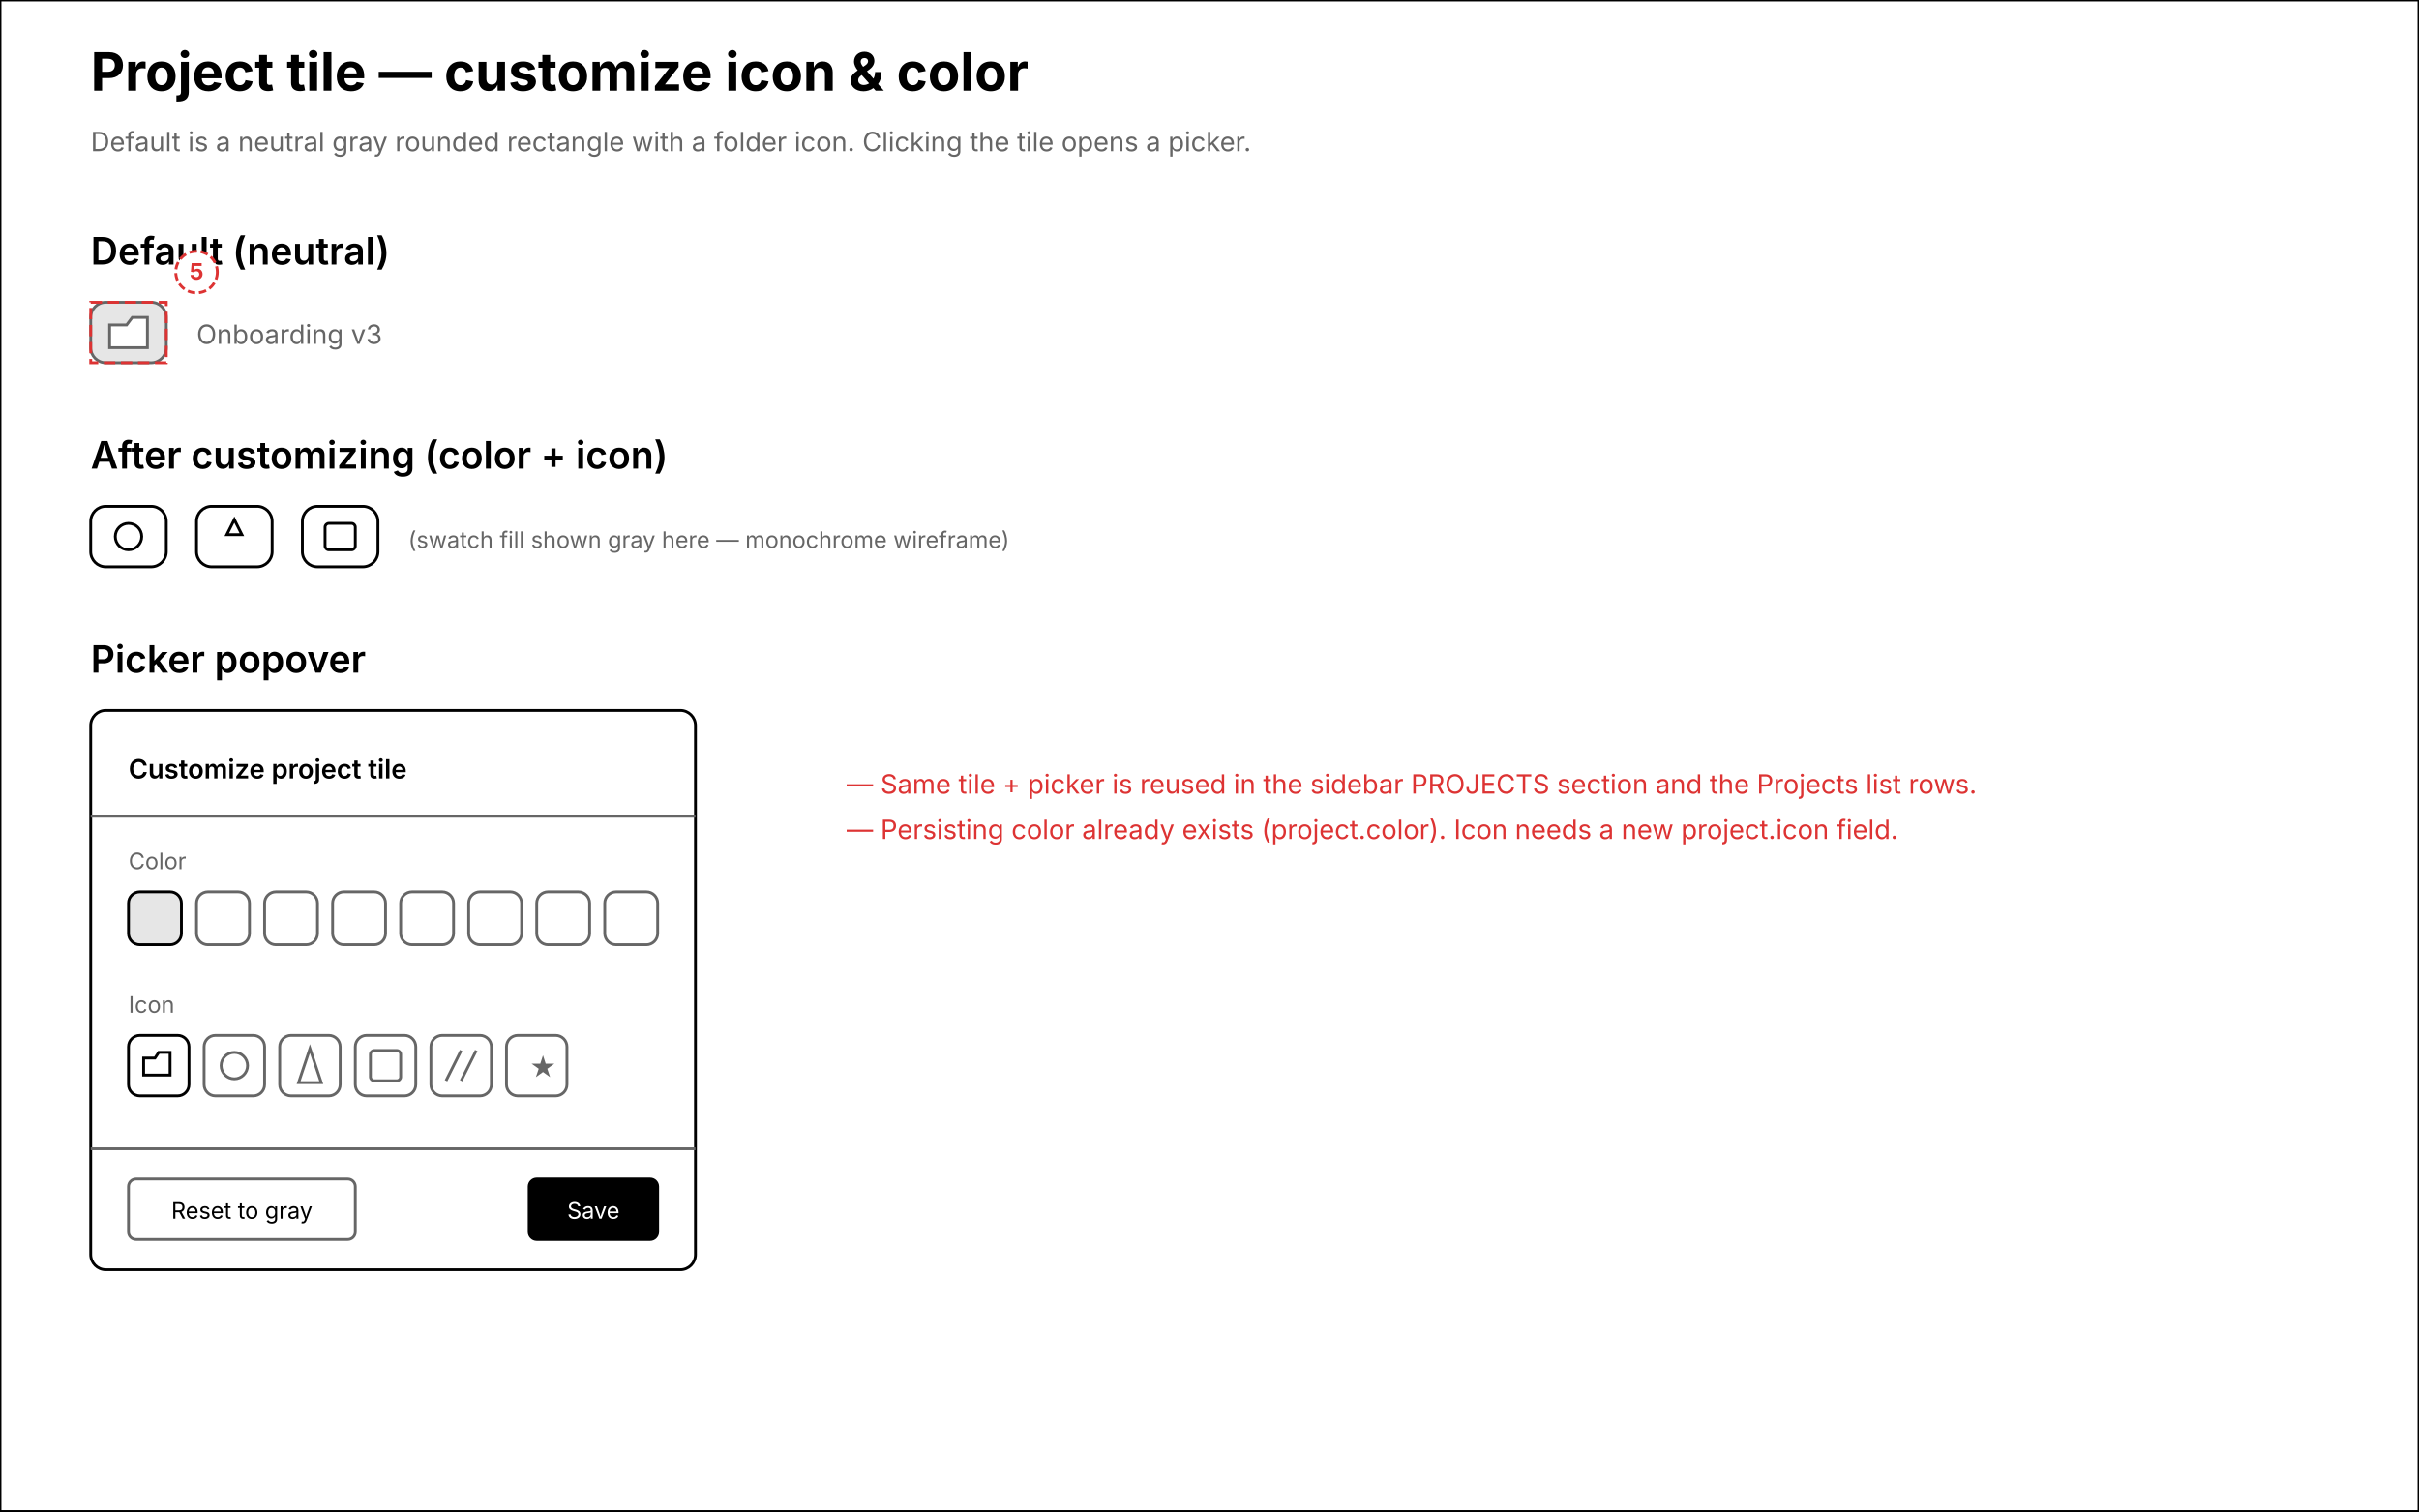
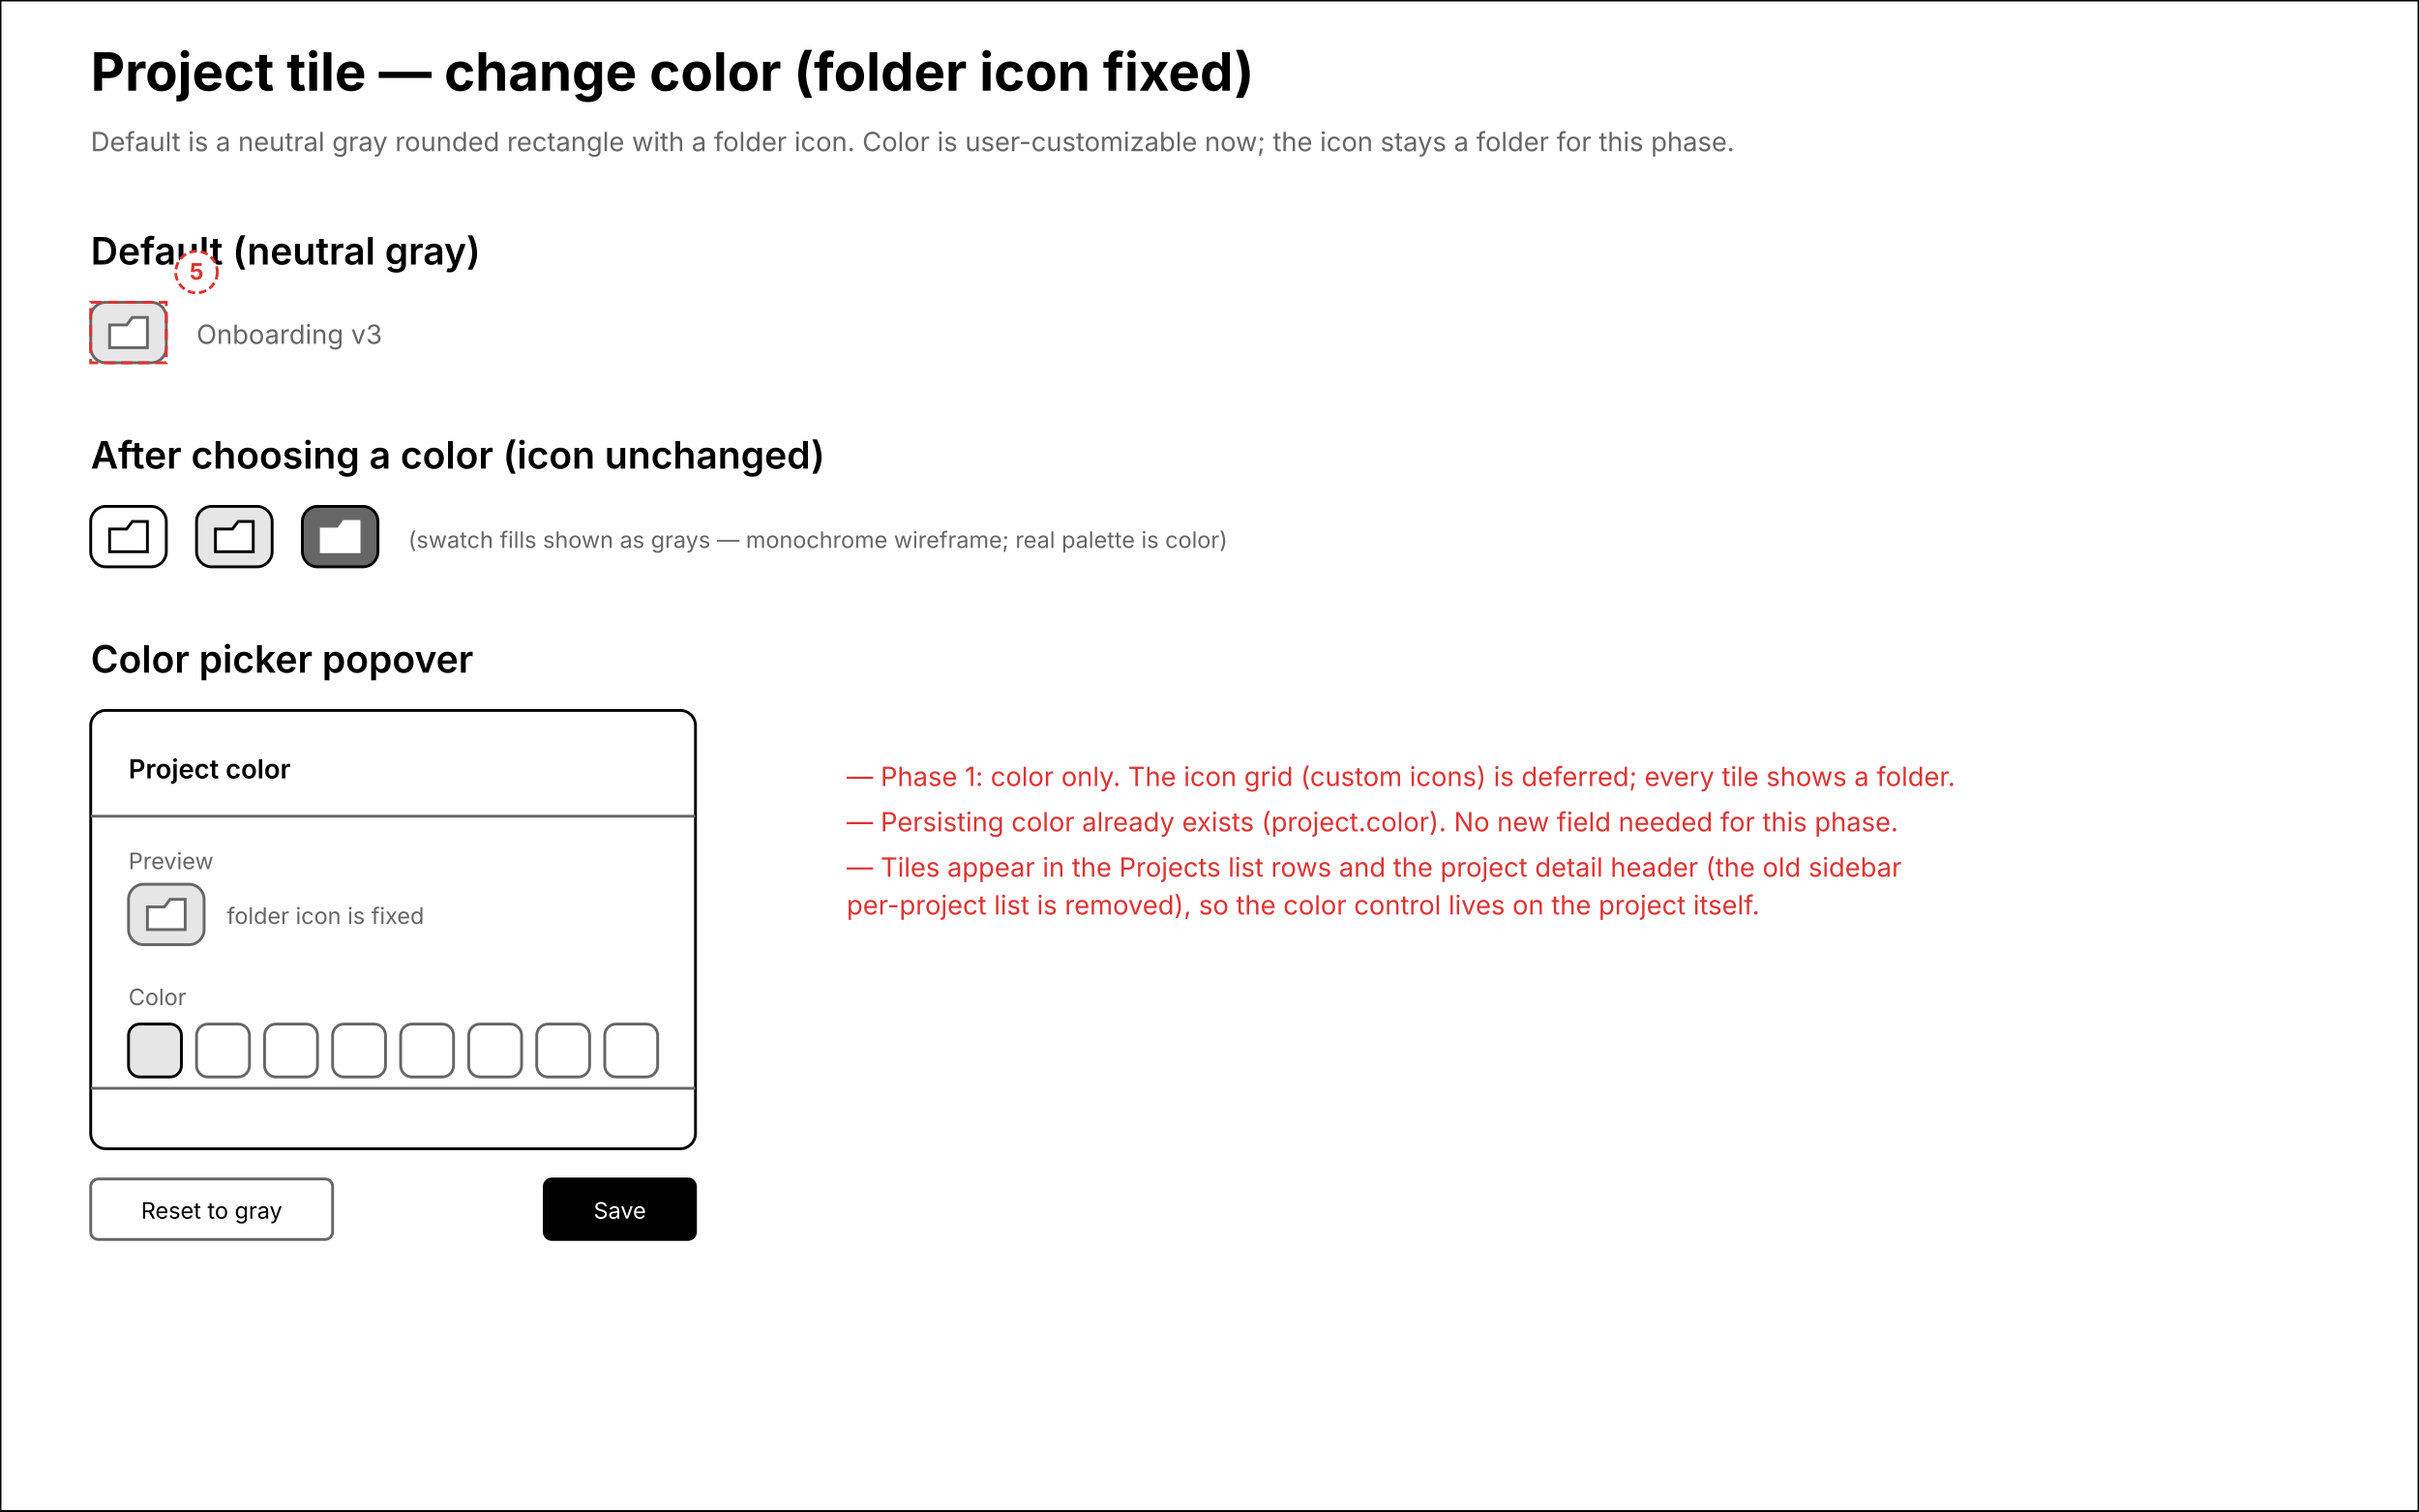
<svg xmlns="http://www.w3.org/2000/svg" width="1280" height="800" viewBox="0 0 1280 800" font-family="-apple-system, system-ui, sans-serif" fill="#fff" stroke="#000" stroke-width="1.5">
  <rect x="0" y="0" width="1280" height="800" />
-   <text x="48" y="48" font-size="28" font-weight="700" stroke="none" fill="#000">Project tile — customize icon &amp; color</text>
-   <text x="48" y="80" font-size="14" stroke="none" fill="#666">Default is a neutral gray rounded rectangle with a folder icon. Clicking the tile opens a picker.</text>
-   <text x="48" y="140" font-size="20" font-weight="600" stroke="none" fill="#000">Default (neutral)</text>
+   <text x="48" y="48" font-size="28" font-weight="700" stroke="none" fill="#000">Project tile — change color (folder icon fixed)</text>
+   <text x="48" y="80" font-size="14" stroke="none" fill="#666">Default is a neutral gray rounded rectangle with a folder icon. Color is user-customizable now; the icon stays a folder for this phase.</text>
+   <text x="48" y="140" font-size="20" font-weight="600" stroke="none" fill="#000">Default (neutral gray)</text>
  <g transform="translate(48,160)">
    <rect width="40" height="32" rx="8" fill="#e6e6e6" stroke="#666" />
    <path d="M10 12 l9 0 l3 -4 l8 0 l0 16 l-20 0 z" fill="#fff" stroke="#666" />
  </g>
  <text x="104" y="182" font-size="14" stroke="none" fill="#666">Onboarding v3</text>
-   <text x="48" y="248" font-size="20" font-weight="600" stroke="none" fill="#000">After customizing (color + icon)</text>
+   <text x="48" y="248" font-size="20" font-weight="600" stroke="none" fill="#000">After choosing a color (icon unchanged)</text>
  <g transform="translate(48,268)">
    <rect width="40" height="32" rx="8" fill="#fff" stroke="#000" />
-     <circle cx="20" cy="16" r="7" fill="none" stroke="#000" />
+     <path d="M10 12 l9 0 l3 -4 l8 0 l0 16 l-20 0 z" fill="#fff" stroke="#000" />
  </g>
  <g transform="translate(104,268)">
-     <rect width="40" height="32" rx="8" fill="#fff" stroke="#000" />
-     <polygon points="20,7 24,15 16,15" fill="none" stroke="#000" />
+     <rect width="40" height="32" rx="8" fill="#e6e6e6" stroke="#000" />
+     <path d="M10 12 l9 0 l3 -4 l8 0 l0 16 l-20 0 z" fill="#fff" stroke="#000" />
  </g>
  <g transform="translate(160,268)">
-     <rect width="40" height="32" rx="8" fill="#fff" stroke="#000" />
-     <rect x="12" y="9" width="16" height="14" rx="2" fill="none" stroke="#000" />
+     <rect width="40" height="32" rx="8" fill="#666" stroke="#000" />
+     <path d="M10 12 l9 0 l3 -4 l8 0 l0 16 l-20 0 z" fill="#fff" stroke="#fff" />
  </g>
-   <text x="216" y="290" font-size="12" stroke="none" fill="#666">(swatch fill shown gray here — monochrome wireframe)</text>
-   <text x="048" y="356" font-size="20" font-weight="600" stroke="none" fill="#000">Picker popover</text>
+   <text x="216" y="290" font-size="12" stroke="none" fill="#666">(swatch fills shown as grays — monochrome wireframe; real palette is color)</text>
+   <text x="48" y="356" font-size="20" font-weight="600" stroke="none" fill="#000">Color picker popover</text>
  <g transform="translate(48,376)">
-     <rect width="320" height="296" rx="8" fill="#fff" stroke="#000" />
-     <text x="20" y="36" font-size="14" font-weight="600" stroke="none" fill="#000">Customize project tile</text>
+     <rect width="320" height="232" rx="8" fill="#fff" stroke="#000" />
+     <text x="20" y="36" font-size="14" font-weight="600" stroke="none" fill="#000">Project color</text>
    <line x1="0" y1="56" x2="320" y2="56" stroke="#666" />
-     <text x="20" y="84" font-size="12" stroke="none" fill="#666">Color</text>
-     <rect x="20" y="96" width="28" height="28" rx="6" fill="#e6e6e6" stroke="#000" />
-     <rect x="56" y="96" width="28" height="28" rx="6" fill="#fff" stroke="#666" />
-     <rect x="92" y="96" width="28" height="28" rx="6" fill="#fff" stroke="#666" />
-     <rect x="128" y="96" width="28" height="28" rx="6" fill="#fff" stroke="#666" />
-     <rect x="164" y="96" width="28" height="28" rx="6" fill="#fff" stroke="#666" />
-     <rect x="200" y="96" width="28" height="28" rx="6" fill="#fff" stroke="#666" />
-     <rect x="236" y="96" width="28" height="28" rx="6" fill="#fff" stroke="#666" />
-     <rect x="272" y="96" width="28" height="28" rx="6" fill="#fff" stroke="#666" />
-     <text x="20" y="160" font-size="12" stroke="none" fill="#666">Icon</text>
-     <rect x="20" y="172" width="32" height="32" rx="6" fill="#fff" stroke="#000" />
-     <path d="M28 184 l6 0 l2 -3 l6 0 l0 12 l-14 0 z" fill="#fff" stroke="#000" />
-     <rect x="60" y="172" width="32" height="32" rx="6" fill="#fff" stroke="#666" />
-     <circle cx="76" cy="188" r="7" fill="none" stroke="#666" />
-     <rect x="100" y="172" width="32" height="32" rx="6" fill="#fff" stroke="#666" />
-     <polygon points="116,179 122,197 110,197" fill="none" stroke="#666" />
-     <rect x="140" y="172" width="32" height="32" rx="6" fill="#fff" stroke="#666" />
-     <rect x="148" y="180" width="16" height="16" rx="2" fill="none" stroke="#666" />
-     <rect x="180" y="172" width="32" height="32" rx="6" fill="#fff" stroke="#666" />
-     <line x1="188" y1="196" x2="196" y2="180" stroke="#666" />
-     <line x1="196" y1="196" x2="204" y2="180" stroke="#666" />
-     <rect x="220" y="172" width="32" height="32" rx="6" fill="#fff" stroke="#666" />
-     <text x="232" y="194" font-size="14" stroke="none" fill="#666">★</text>
-     <line x1="0" y1="232" x2="320" y2="232" stroke="#666" />
-     <g transform="translate(20,248)">
-       <rect width="120" height="32" rx="4" fill="#fff" stroke="#666" />
-       <text x="60" y="21" font-size="12" text-anchor="middle" stroke="none" fill="#000">Reset to gray</text>
+     <text x="20" y="84" font-size="12" stroke="none" fill="#666">Preview</text>
+     <g transform="translate(20,92)">
+       <rect width="40" height="32" rx="8" fill="#e6e6e6" stroke="#666" />
+       <path d="M10 12 l9 0 l3 -4 l8 0 l0 16 l-20 0 z" fill="#fff" stroke="#666" />
    </g>
-     <g transform="translate(232,248)">
-       <rect width="68" height="32" rx="4" fill="#000" />
-       <text x="34" y="21" font-size="12" text-anchor="middle" stroke="none" fill="#fff">Save</text>
+     <text x="72" y="113" font-size="12" stroke="none" fill="#666">folder icon is fixed</text>
+     <text x="20" y="156" font-size="12" stroke="none" fill="#666">Color</text>
+     <rect x="20" y="166" width="28" height="28" rx="6" fill="#e6e6e6" stroke="#000" />
+     <rect x="56" y="166" width="28" height="28" rx="6" fill="#fff" stroke="#666" />
+     <rect x="92" y="166" width="28" height="28" rx="6" fill="#fff" stroke="#666" />
+     <rect x="128" y="166" width="28" height="28" rx="6" fill="#fff" stroke="#666" />
+     <rect x="164" y="166" width="28" height="28" rx="6" fill="#fff" stroke="#666" />
+     <rect x="200" y="166" width="28" height="28" rx="6" fill="#fff" stroke="#666" />
+     <rect x="236" y="166" width="28" height="28" rx="6" fill="#fff" stroke="#666" />
+     <rect x="272" y="166" width="28" height="28" rx="6" fill="#fff" stroke="#666" />
+     <g transform="translate(20,200)">
+       <rect width="120" height="0" />
    </g>
+     <line x1="0" y1="200" x2="320" y2="200" stroke="#666" />
+   </g>
+   <g transform="translate(48,624)">
+     <rect width="128" height="32" rx="4" fill="#fff" stroke="#666" />
+     <text x="64" y="21" font-size="12" text-anchor="middle" stroke="none" fill="#000">Reset to gray</text>
+   </g>
+   <g transform="translate(288,624)">
+     <rect width="80" height="32" rx="4" fill="#000" />
+     <text x="40" y="21" font-size="12" text-anchor="middle" stroke="none" fill="#fff">Save</text>
  </g>
  <g data-region="annotations">
    <rect x="48" y="160" width="40" height="32" fill="none" stroke="#d33" stroke-dasharray="6 3" />
    <g transform="translate(104,144)">
      <circle r="11" fill="#fff" stroke="#d33" stroke-dasharray="4 2" />
      <text y="4" font-size="12" font-weight="700" text-anchor="middle" stroke="none" fill="#d33">5</text>
    </g>
-     <text x="448" y="420" font-size="14" stroke="none" fill="#d33">— Same tile + picker is reused in the sidebar PROJECTS section and the Projects list rows.</text>
-     <text x="448" y="444" font-size="14" stroke="none" fill="#d33">— Persisting color already exists (project.color). Icon needs a new project.icon field.</text>
+     <text x="448" y="416" font-size="14" stroke="none" fill="#d33">— Phase 1: color only. The icon grid (custom icons) is deferred; every tile shows a folder.</text>
+     <text x="448" y="440" font-size="14" stroke="none" fill="#d33">— Persisting color already exists (project.color). No new field needed for this phase.</text>
+     <text x="448" y="464" font-size="14" stroke="none" fill="#d33">— Tiles appear in the Projects list rows and the project detail header (the old sidebar</text>
+     <text x="448" y="484" font-size="14" stroke="none" fill="#d33">   per-project list is removed), so the color control lives on the project itself.</text>
  </g>
</svg>
